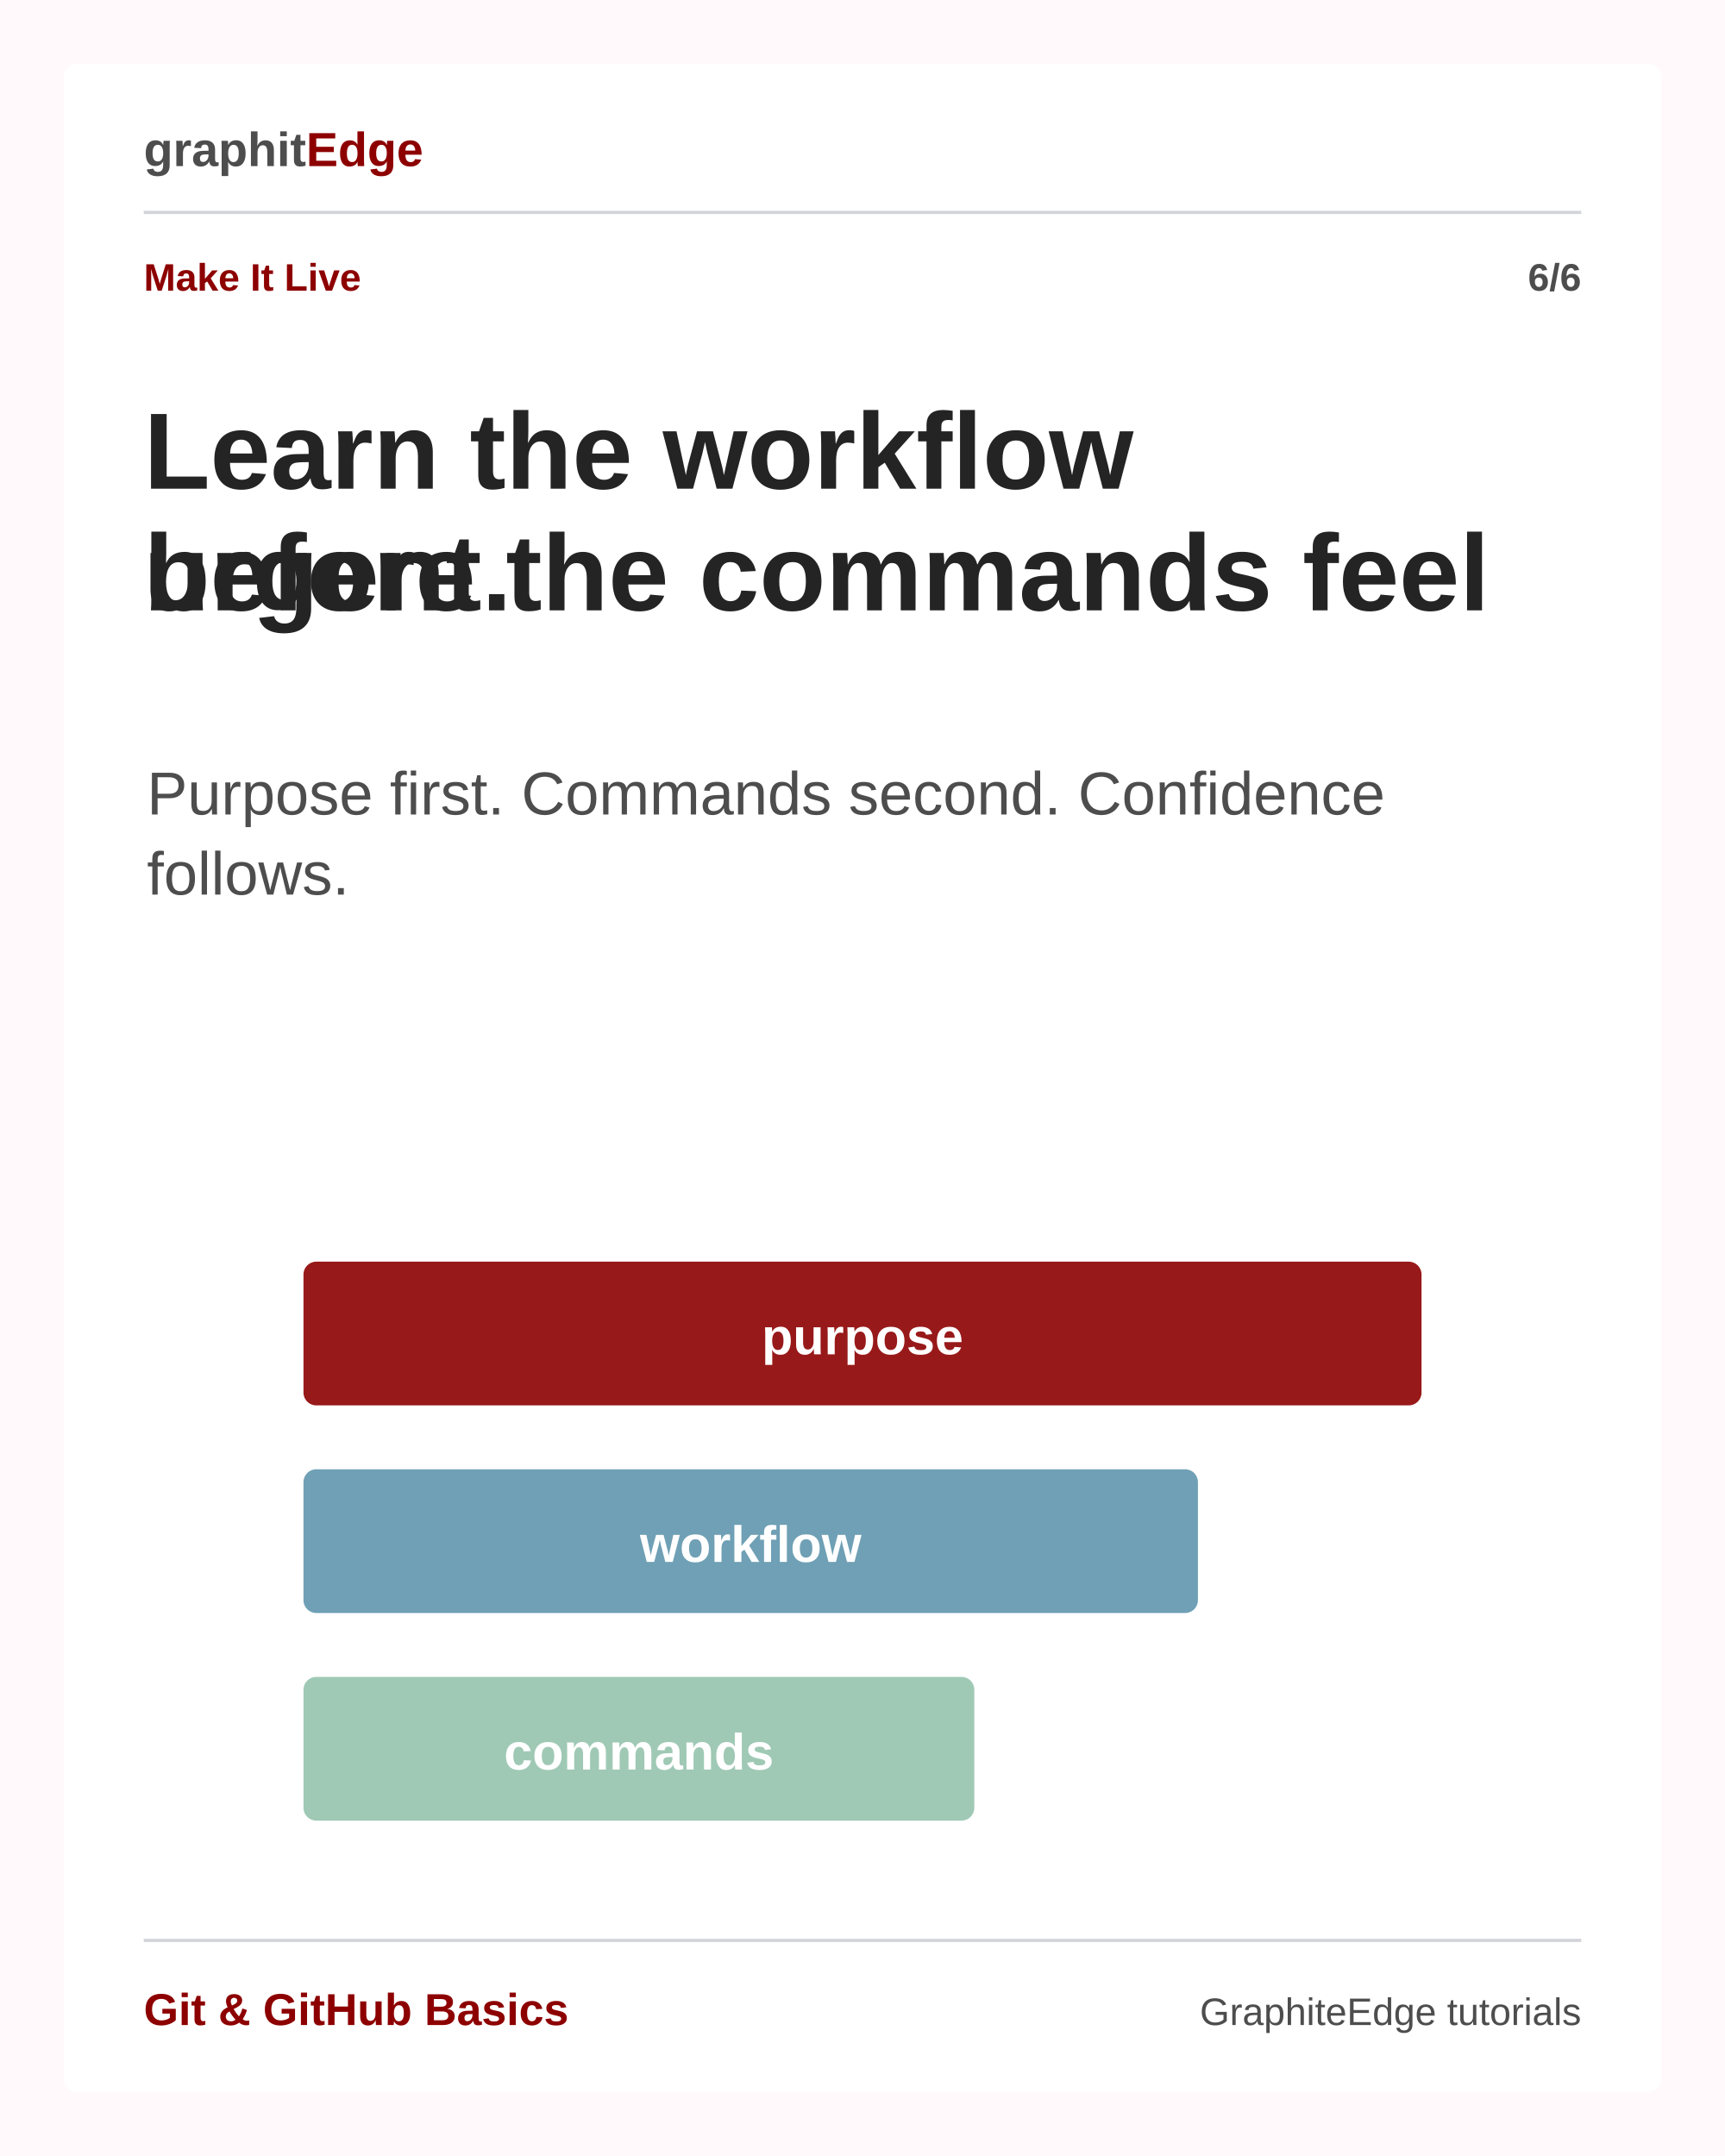
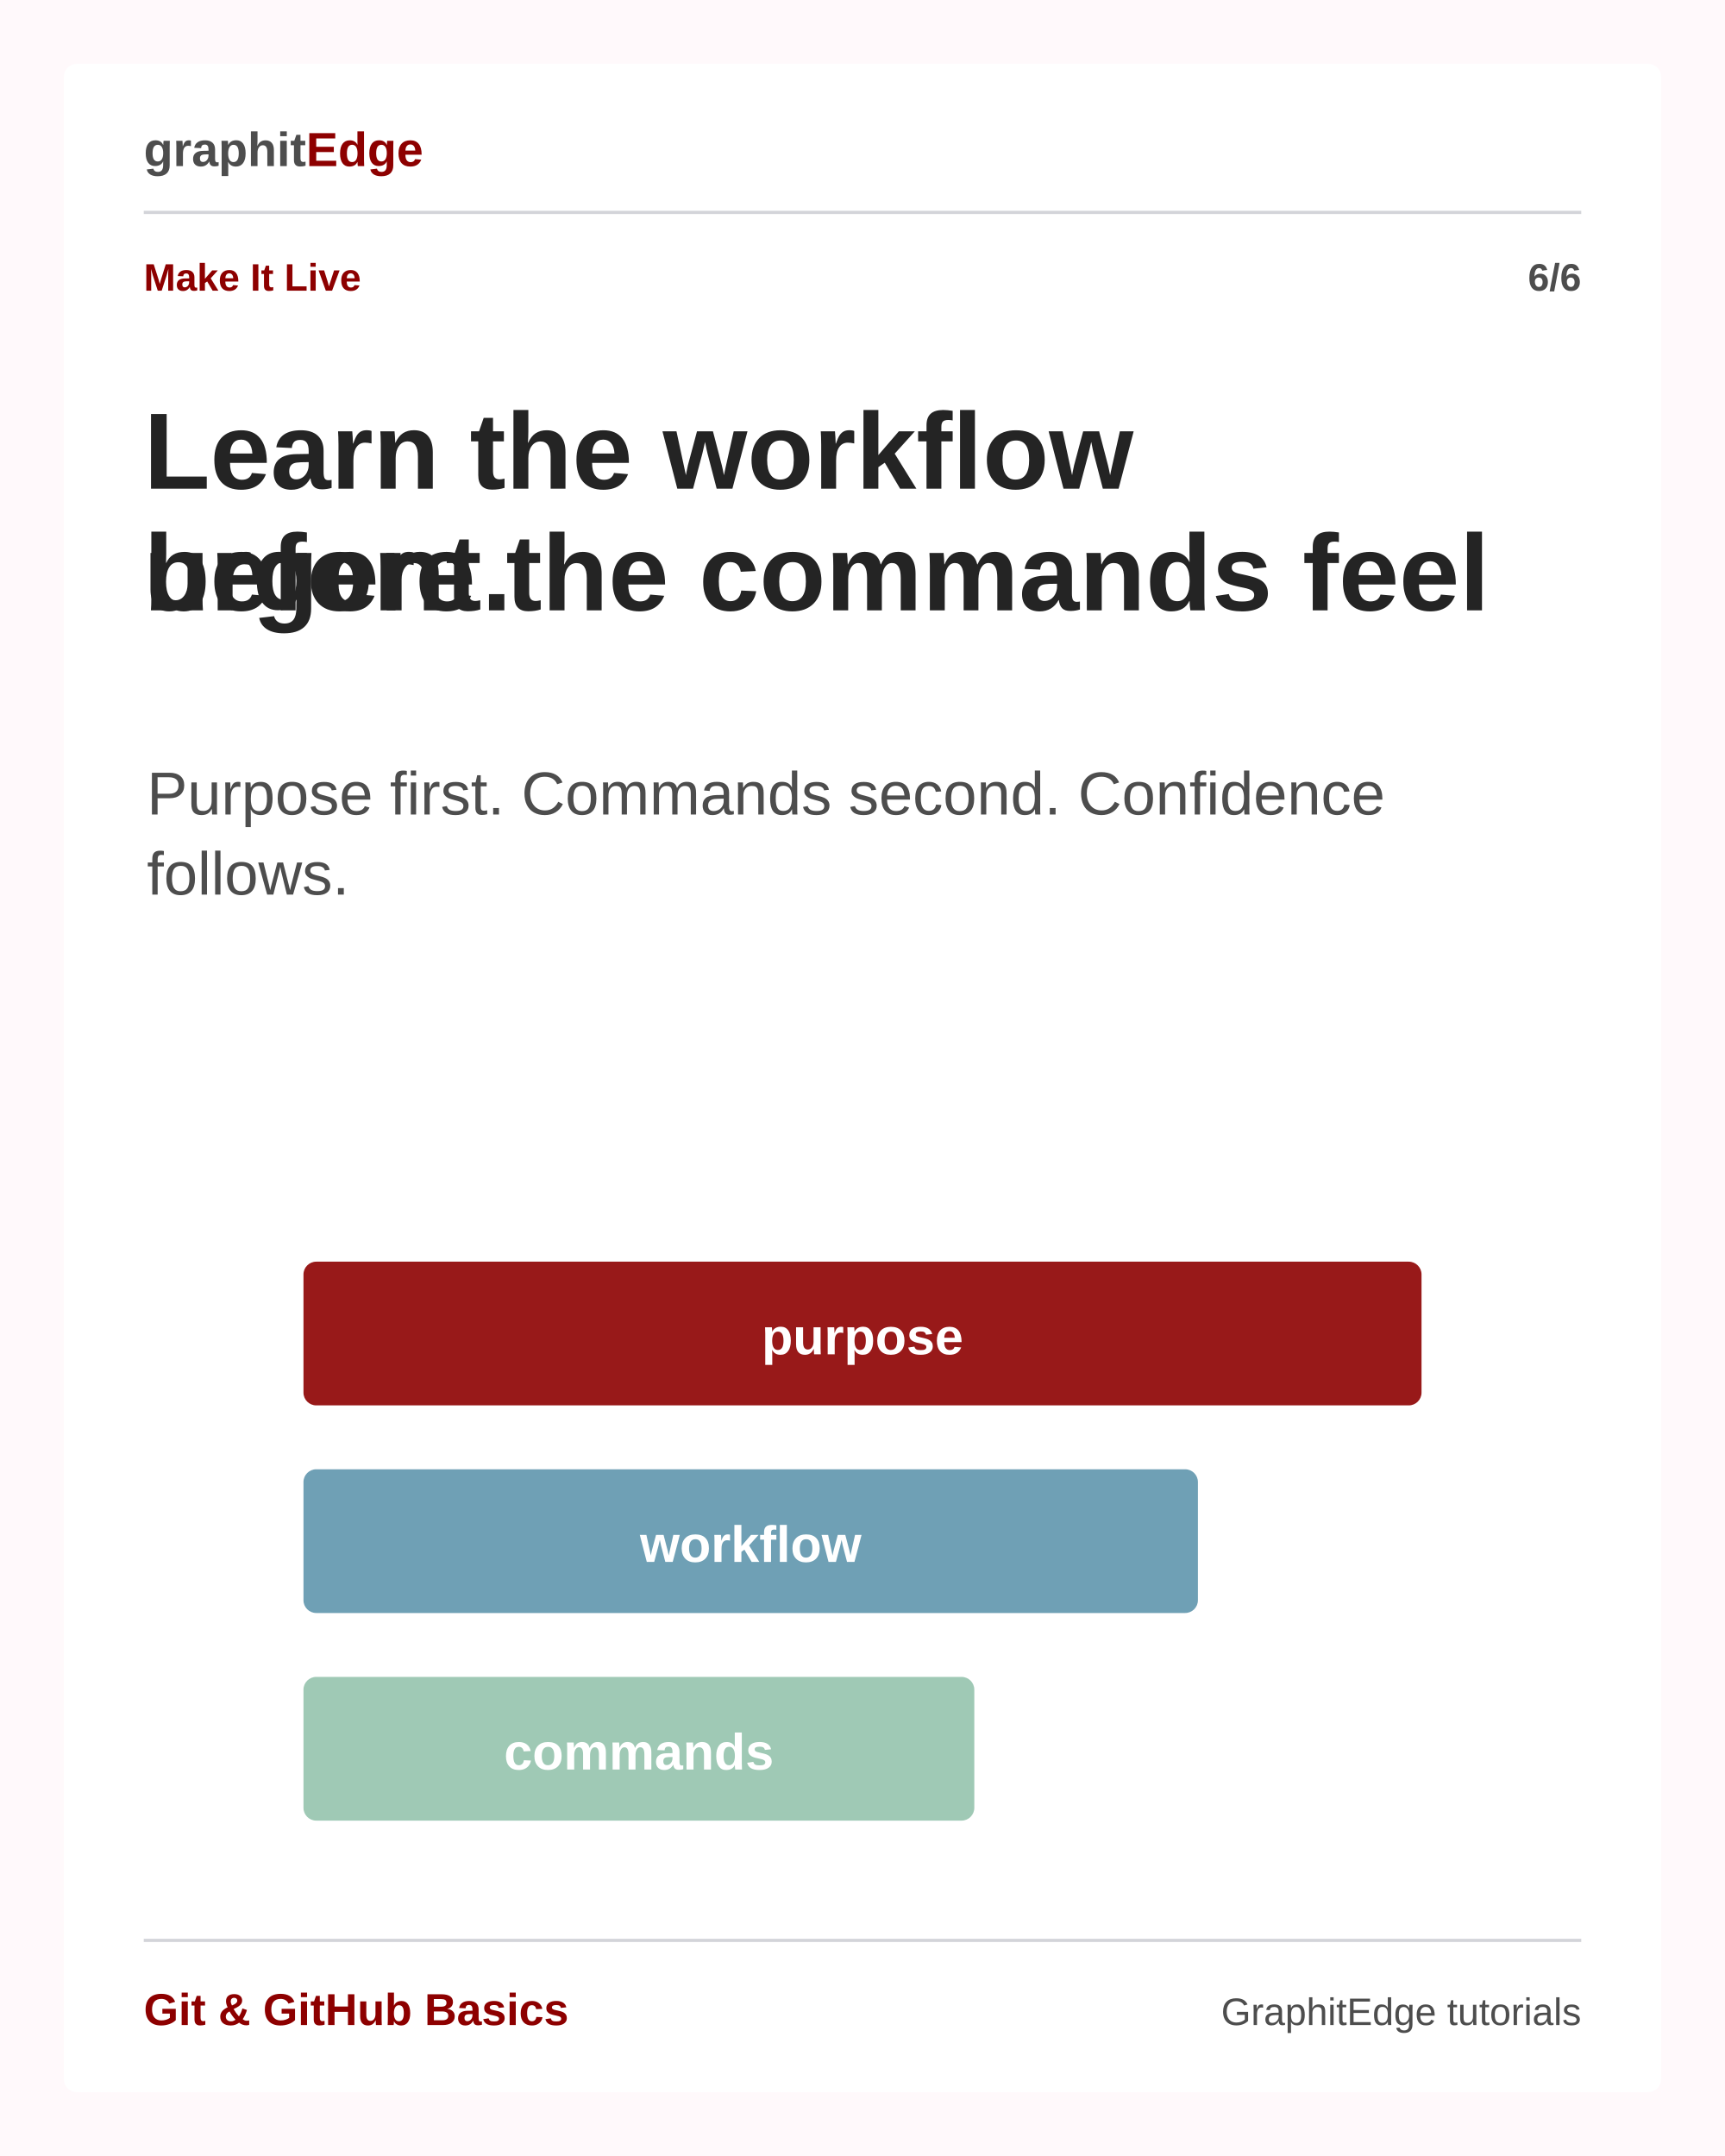
<svg xmlns="http://www.w3.org/2000/svg" width="1080" height="1350" viewBox="0 0 1080 1350" version="1.1" role="img" aria-labelledby="title desc">
  <rect width="1080" height="1350" fill="#fff9fb" />
  <rect x="40" y="40" width="1000" height="1270" rx="8" fill="#ffffff" />
  <g id="brand-header">
    <text x="90" y="104" font-family="PT Sans, Arial, sans-serif" font-size="30" font-weight="700" letter-spacing="0" fill="#4d4d4d">graphit<tspan fill="#8d0000">Edge</tspan>
    </text>
    <rect x="90" y="132" width="900" height="2" fill="#d3d4d9" />
    <text x="90" y="182" font-family="PT Sans, Arial, sans-serif" font-size="24" font-weight="700" letter-spacing="0" fill="#8d0000">Make It Live</text>
    <text x="990" y="182" text-anchor="end" font-family="PT Sans, Arial, sans-serif" font-size="24" font-weight="700" letter-spacing="0" fill="#4d4d4d">6/6</text>
  </g>
  <g id="message">
    <text x="90" y="306" text-anchor="start" font-family="Raleway, Arial, sans-serif" font-size="68" font-weight="700" letter-spacing="0" fill="#242424">Learn the workflow</text>
    <text x="90" y="382.16" text-anchor="start" font-family="Raleway, Arial, sans-serif" font-size="68" font-weight="700" letter-spacing="0" fill="#242424">before the commands feel</text>
    <text x="90" y="382.16" text-anchor="start" font-family="Raleway, Arial, sans-serif" font-size="68" font-weight="700" letter-spacing="0" fill="#242424">urgent.</text>
    <text x="92" y="510" text-anchor="start" font-family="PT Sans, Arial, sans-serif" font-size="38" font-weight="400" letter-spacing="0" fill="#4d4d4d">Purpose first. Commands second. Confidence</text>
    <text x="92" y="560.16" text-anchor="start" font-family="PT Sans, Arial, sans-serif" font-size="38" font-weight="400" letter-spacing="0" fill="#4d4d4d">follows.</text>
  </g>
  <g id="visual">
    <rect x="190" y="790" width="700" height="90" rx="8" fill="#8d0000" opacity="0.9" />
    <rect x="190" y="920" width="560" height="90" rx="8" fill="#4b88a2" opacity="0.8" />
    <rect x="190" y="1050" width="420" height="90" rx="8" fill="#87bba2" opacity="0.8" />
    <text x="540" y="848" text-anchor="middle" font-family="PT Sans, Arial, sans-serif" font-size="32" font-weight="700" letter-spacing="0" fill="#ffffff">purpose</text>
    <text x="470" y="978" text-anchor="middle" font-family="PT Sans, Arial, sans-serif" font-size="32" font-weight="700" letter-spacing="0" fill="#ffffff">workflow</text>
    <text x="400" y="1108" text-anchor="middle" font-family="PT Sans, Arial, sans-serif" font-size="32" font-weight="700" letter-spacing="0" fill="#ffffff">commands</text>
  </g>
  <g id="footer">
    <rect x="90" y="1214" width="900" height="2" fill="#d3d4d9" />
    <text x="90" y="1268" font-family="PT Sans, Arial, sans-serif" font-size="28" font-weight="700" letter-spacing="0" fill="#8d0000">Git &amp; GitHub Basics</text>
-     <text x="990" y="1268" text-anchor="end" font-family="PT Sans, Arial, sans-serif" font-size="24" font-weight="400" letter-spacing="0" fill="#4d4d4d">GraphiteEdge tutorials</text>
+     <text x="990" y="1268" text-anchor="end" font-family="PT Sans, Arial, sans-serif" font-size="24" font-weight="400" letter-spacing="0" fill="#4d4d4d">GraphitEdge tutorials</text>
  </g>
</svg>
